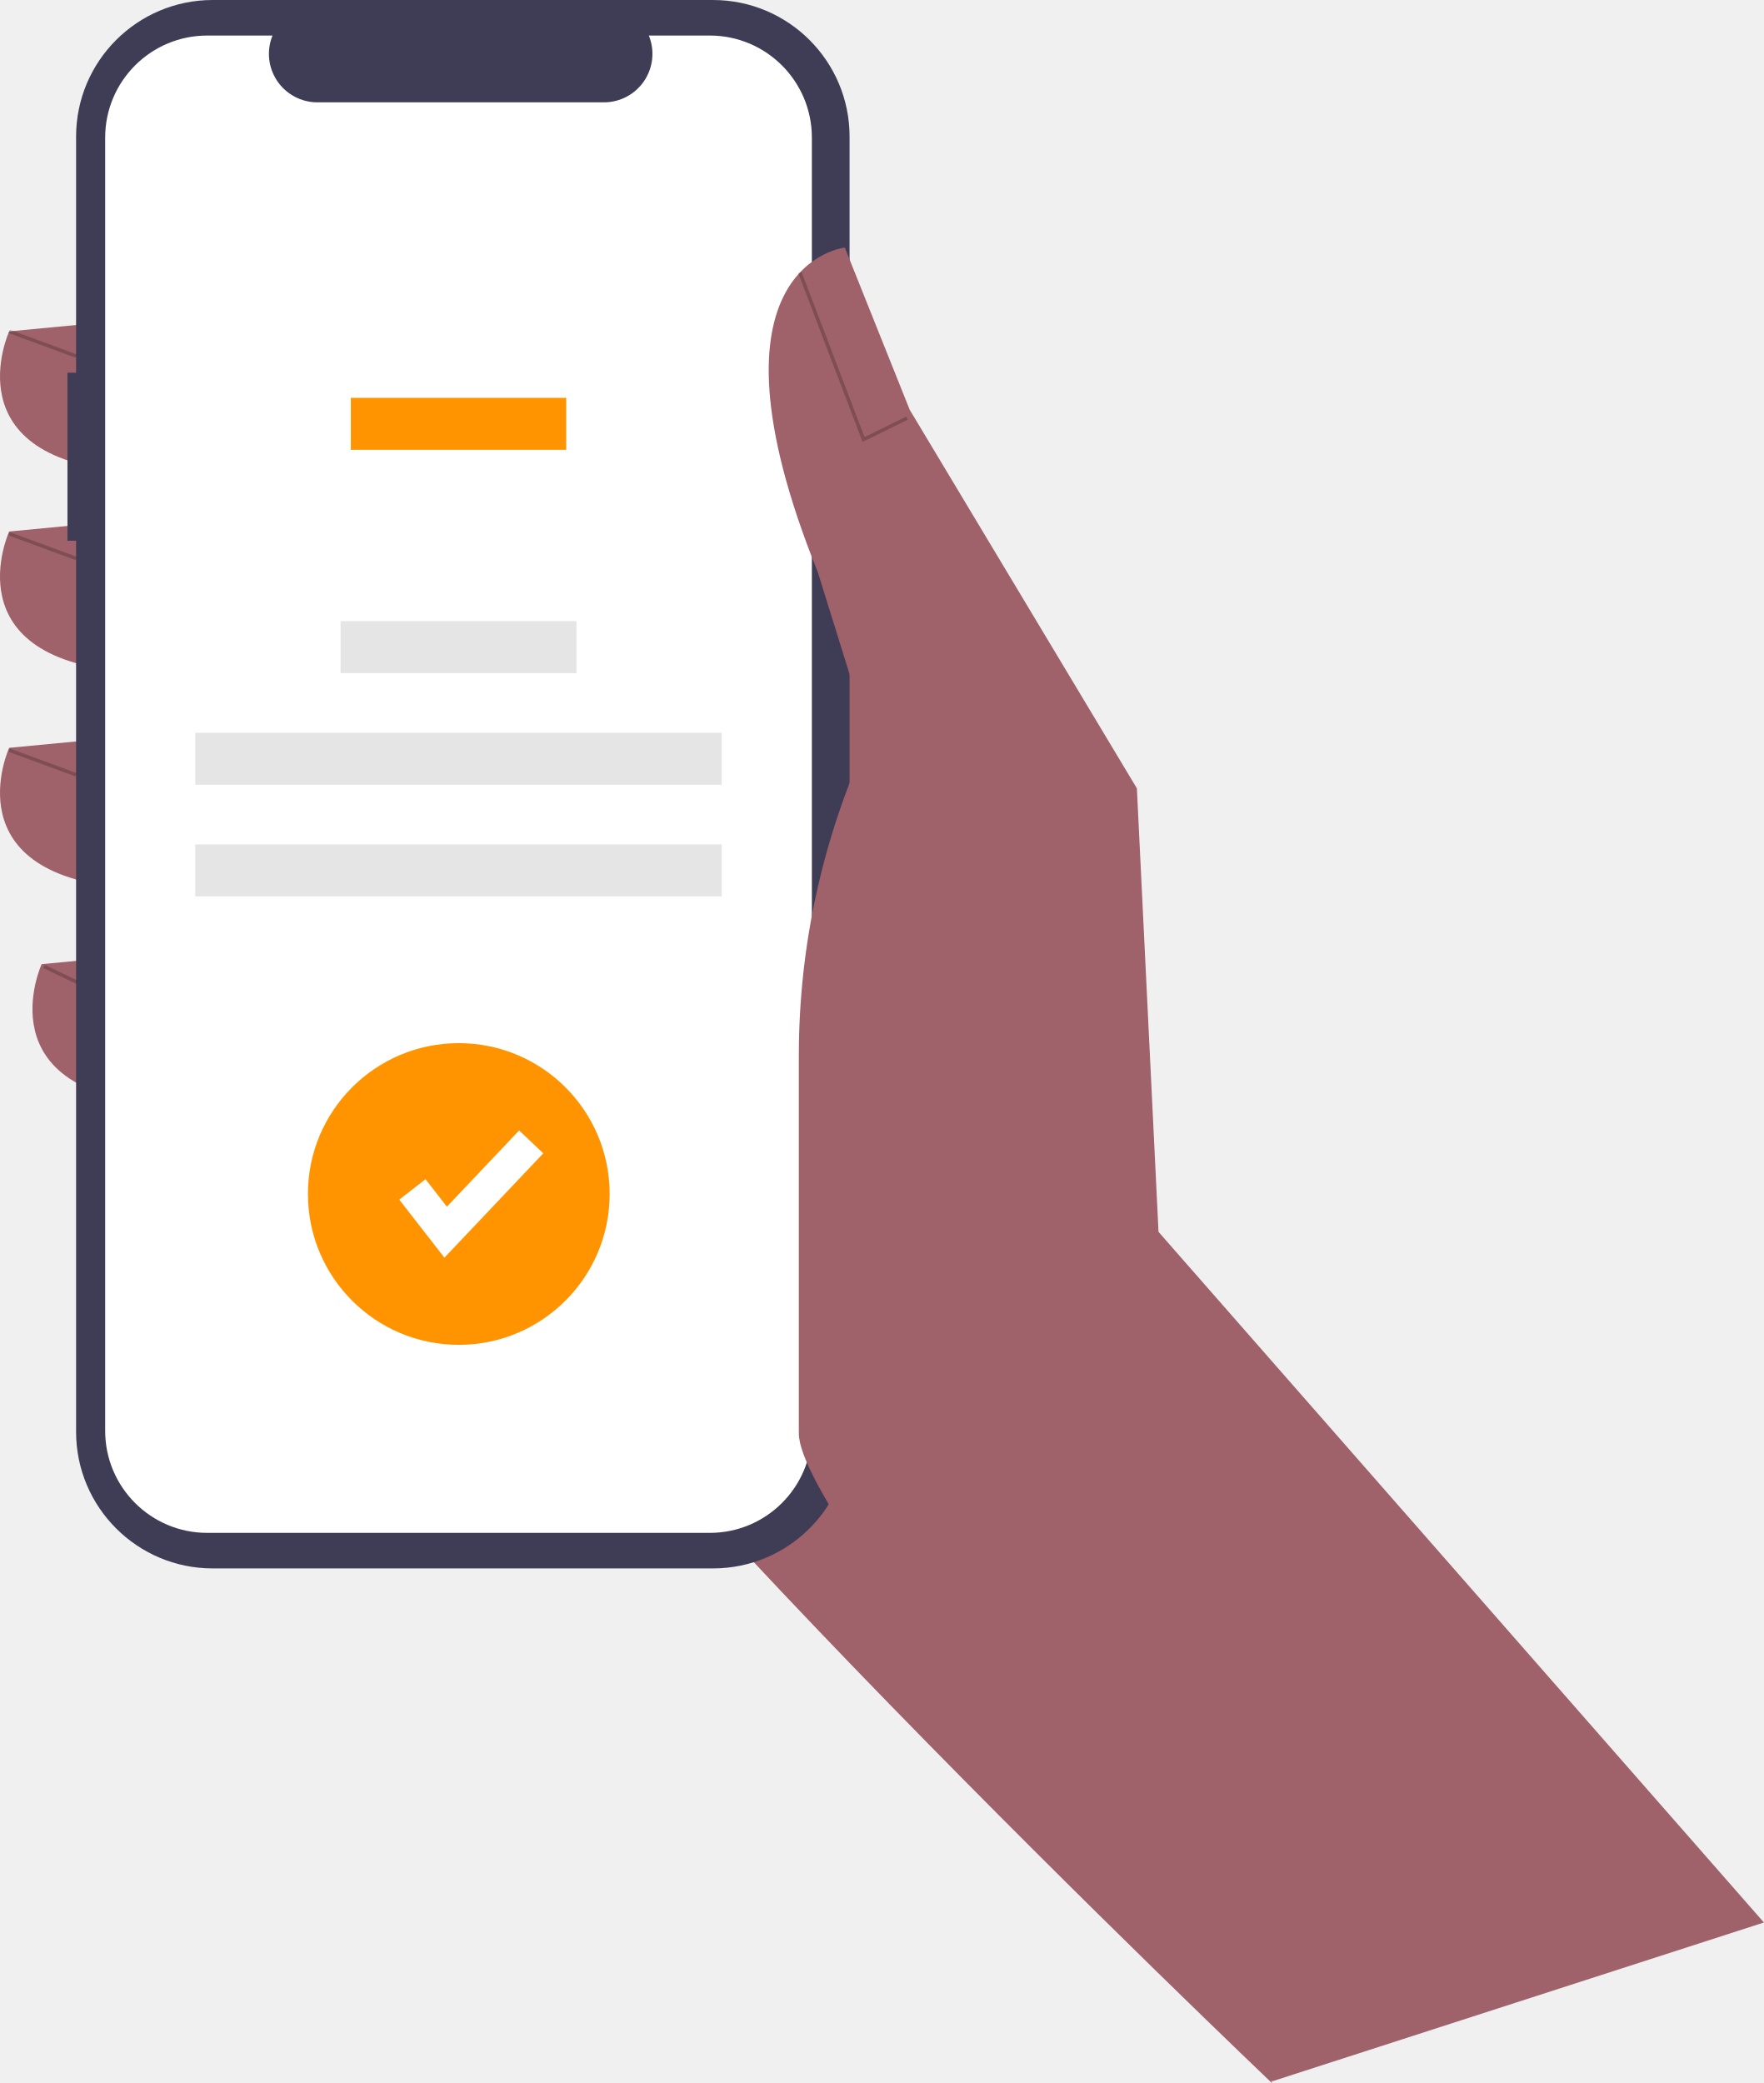
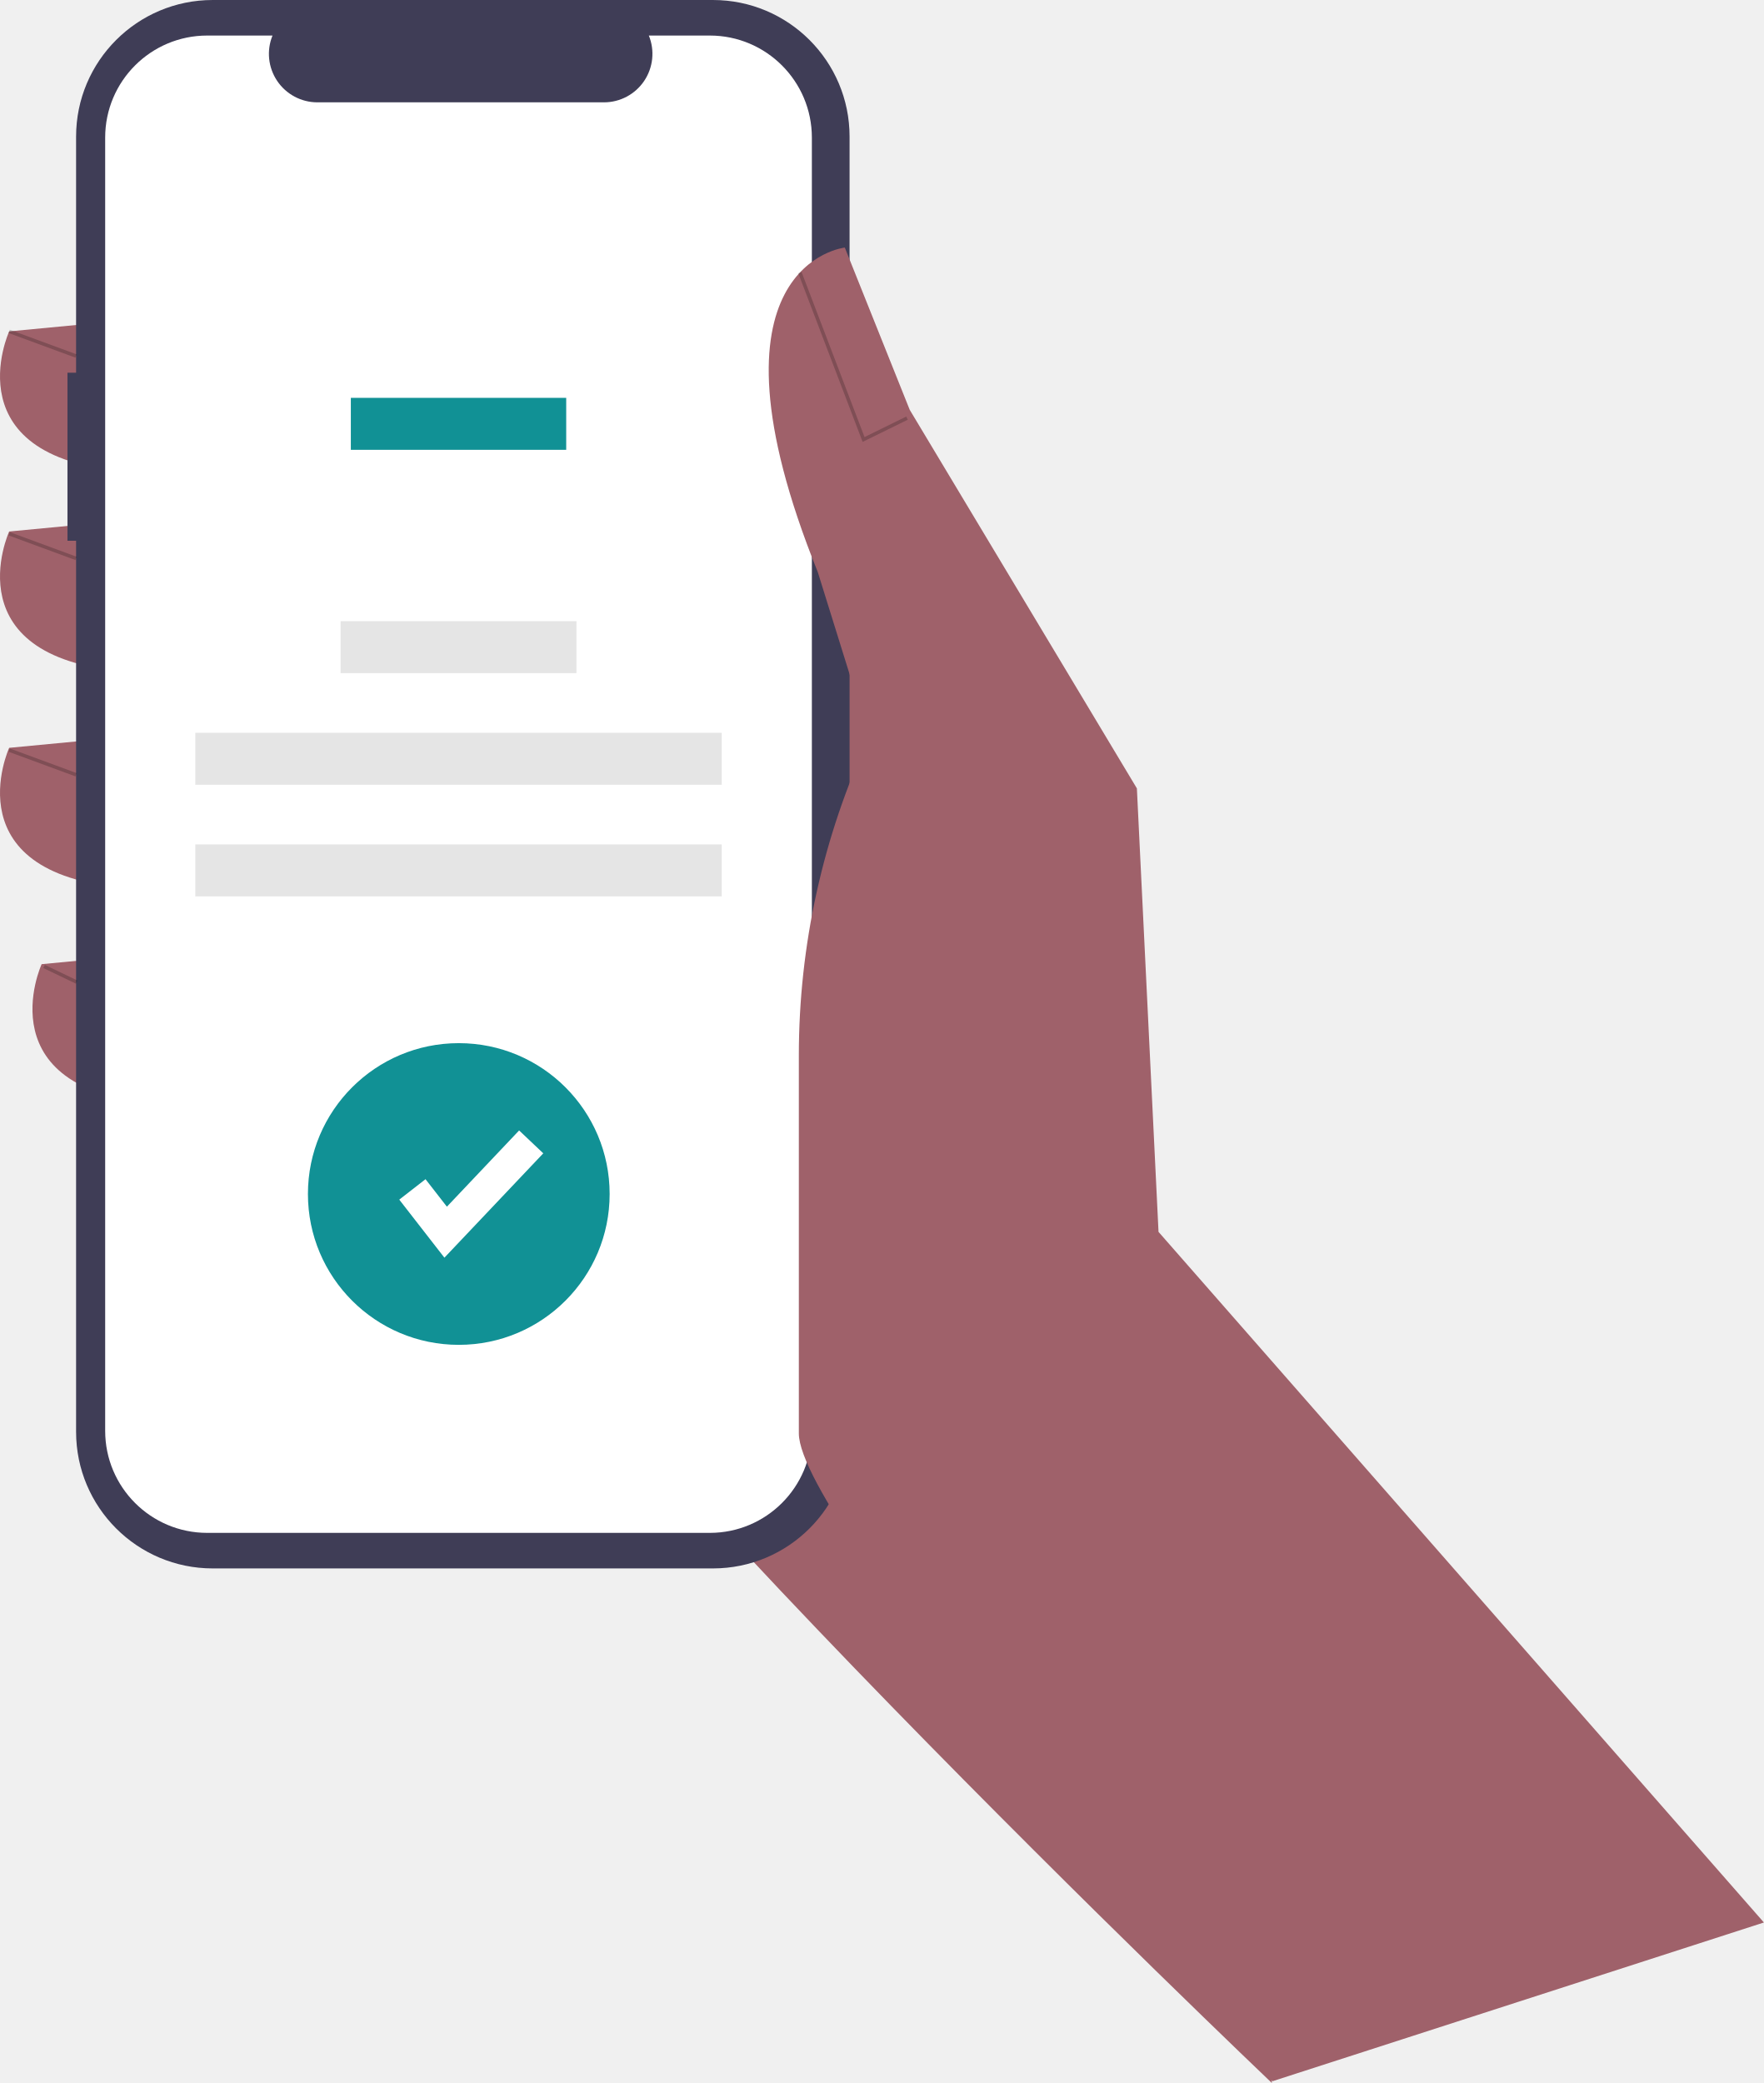
<svg xmlns="http://www.w3.org/2000/svg" id="a1446b94-79a8-45dc-beee-b314ae1acdc1" data-name="Layer 1" width="505.466" height="596.945" viewBox="0 0 505.466 596.945">
  <path d="M706.733,652.473l5,96S500.239,547.178,473.891,488.282,497.139,283.694,497.139,283.694l110.043,60.446Z" transform="translate(-347.2669 -151.5273)" fill="#9f616a" />
  <path d="M382.446,243.396l-32.548,3.1s-17.049,37.198,35.648,40.298Z" transform="translate(-347.2669 -151.5273)" fill="#9f616a" />
  <path d="M382.446,300.743l-32.548,3.1s-17.049,37.198,35.648,40.298Z" transform="translate(-347.2669 -151.5273)" fill="#9f616a" />
  <path d="M382.446,362.739l-32.548,3.1s-17.049,37.198,35.648,40.298Z" transform="translate(-347.2669 -151.5273)" fill="#9f616a" />
  <path d="M391.746,424.735l-32.548,3.1s-17.049,37.198,35.648,40.298Z" transform="translate(-347.2669 -151.5273)" fill="#9f616a" />
  <path d="M366.6,258.34h2.47V190.685a39.157,39.157,0,0,1,39.157-39.157H551.565a39.157,39.157,0,0,1,39.157,39.157V561.848a39.157,39.157,0,0,1-39.157,39.157H408.227a39.157,39.157,0,0,1-39.157-39.157V306.498h-2.47Z" transform="translate(-347.2669 -151.5273)" fill="#3f3d56" />
  <path d="M406.647,161.715h18.71a13.893,13.893,0,0,0,12.863,19.14h82.116a13.893,13.893,0,0,0,12.863-19.14h17.475a29.242,29.242,0,0,1,29.242,29.242V561.576a29.242,29.242,0,0,1-29.242,29.242H406.647a29.242,29.242,0,0,1-29.242-29.242h0V190.957A29.242,29.242,0,0,1,406.647,161.715Z" transform="translate(-347.2669 -151.5273)" fill="#fff" />
-   <rect x="100.537" y="114.016" width="61.715" height="14.892" fill="#ff9400" style="isolation:isolate" />
+   <rect x="100.537" y="114.016" width="61.715" height="14.892" fill="#119195" style="isolation:isolate" />
  <rect x="97.599" y="178.009" width="67.592" height="14.892" fill="#e5e5e5" />
  <rect x="55.965" y="210" width="150.858" height="14.892" fill="#e5e5e5" />
  <rect x="55.965" y="241.99" width="150.858" height="14.892" fill="#e5e5e5" />
  <path d="M852.733,702.473l-173.48-197.917-6.2-127.092-65.096-108.493-18.599-46.497s-43.397,4.65-7.75,92.994l14.724,47.272,0,0a216.674,216.674,0,0,0-20.149,91.244v108.324c0,25.507,121.55,164.443,135.699,185.666l0,0Z" transform="translate(-347.2669 -151.5273)" fill="#9f616a" />
  <polygon points="247.195 126.636 260.136 120.276 259.695 119.378 247.738 125.255 229.688 77.932 228.754 78.289 247.195 126.636" opacity="0.2" />
  <rect x="358.984" y="239.811" width="1" height="20.43" transform="translate(-346.6561 349.3999) rotate(-69.7779)" opacity="0.2" />
  <rect x="358.984" y="297.811" width="1" height="20.43" transform="translate(-401.081 387.3516) rotate(-69.7779)" opacity="0.2" />
  <rect x="358.984" y="359.811" width="1" height="20.43" transform="translate(-459.2593 427.9207) rotate(-69.7779)" opacity="0.2" />
  <rect x="364.066" y="425.558" width="1" height="10.353" transform="translate(-528.7721 421.4985) rotate(-64.36101)" opacity="0.2" />
-   <circle cx="131.471" cy="342.175" r="43.23" fill="#ff9400" />
+   <circle cx="131.471" cy="342.175" r="43.23" fill="#119195" />
  <polygon points="127.351 360.424 114.413 343.787 121.937 337.935 128.063 345.812 148.76 323.964 155.681 330.521 127.351 360.424" fill="#fff" />
</svg>
